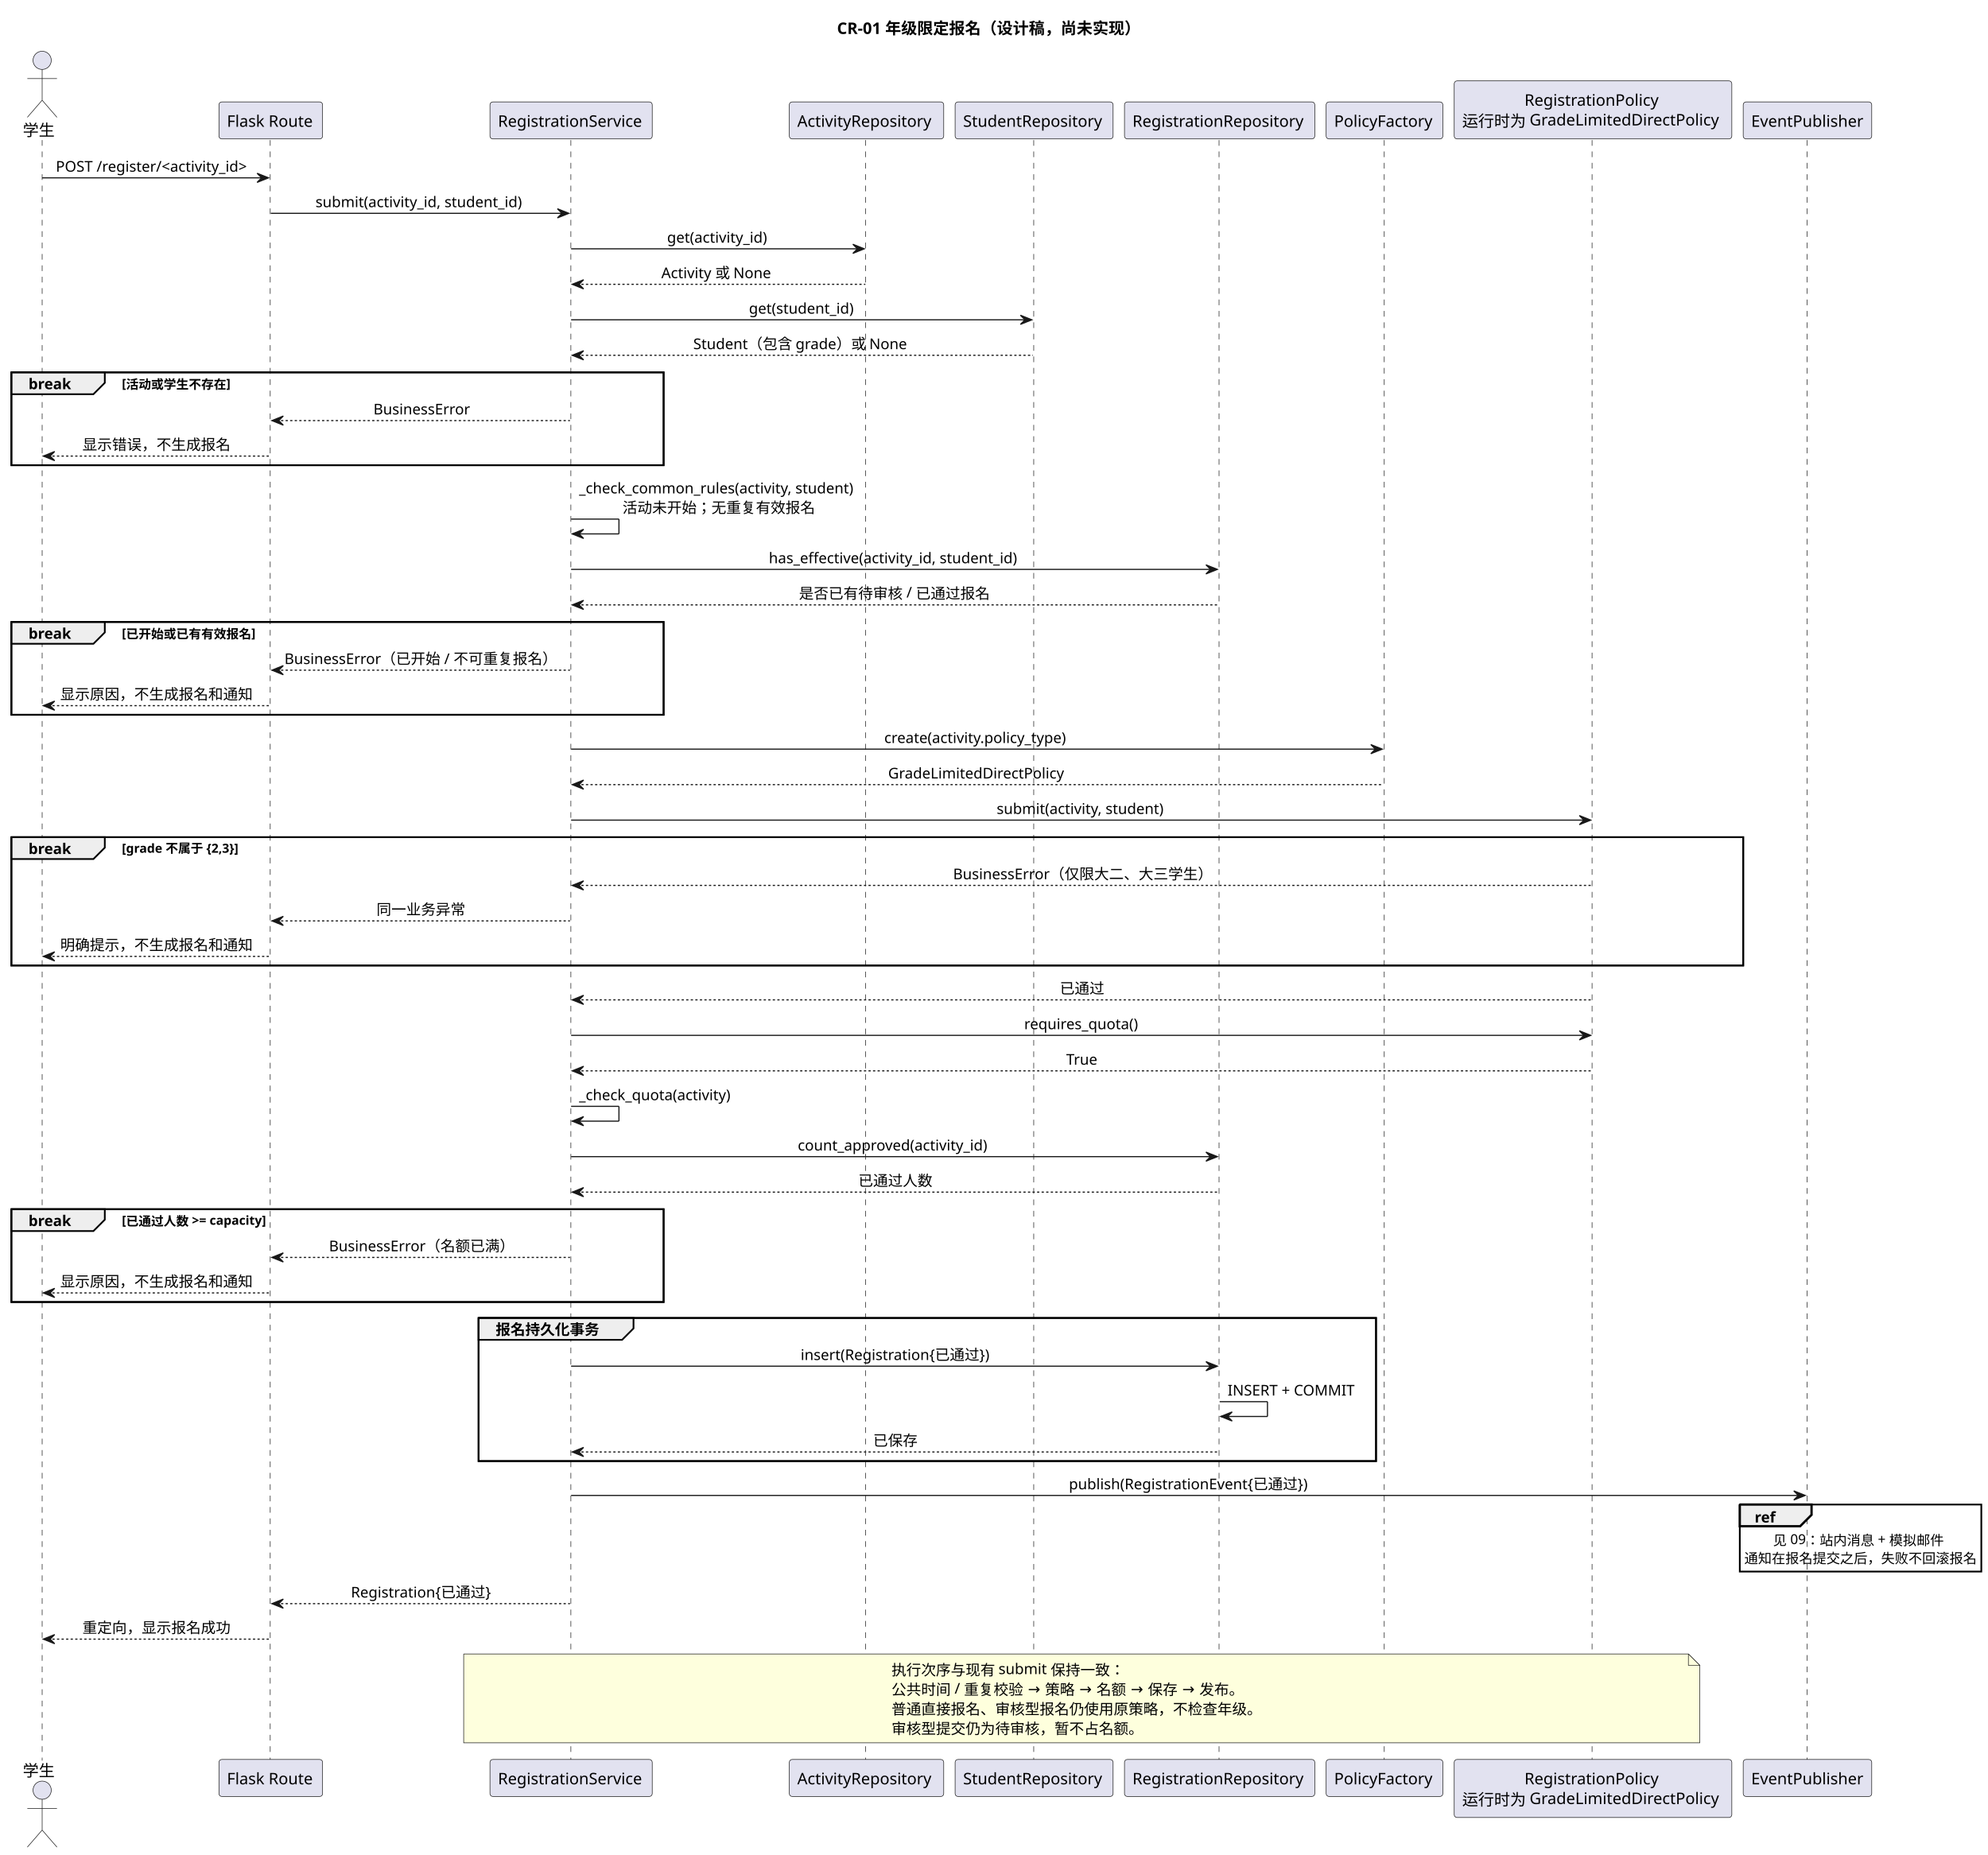
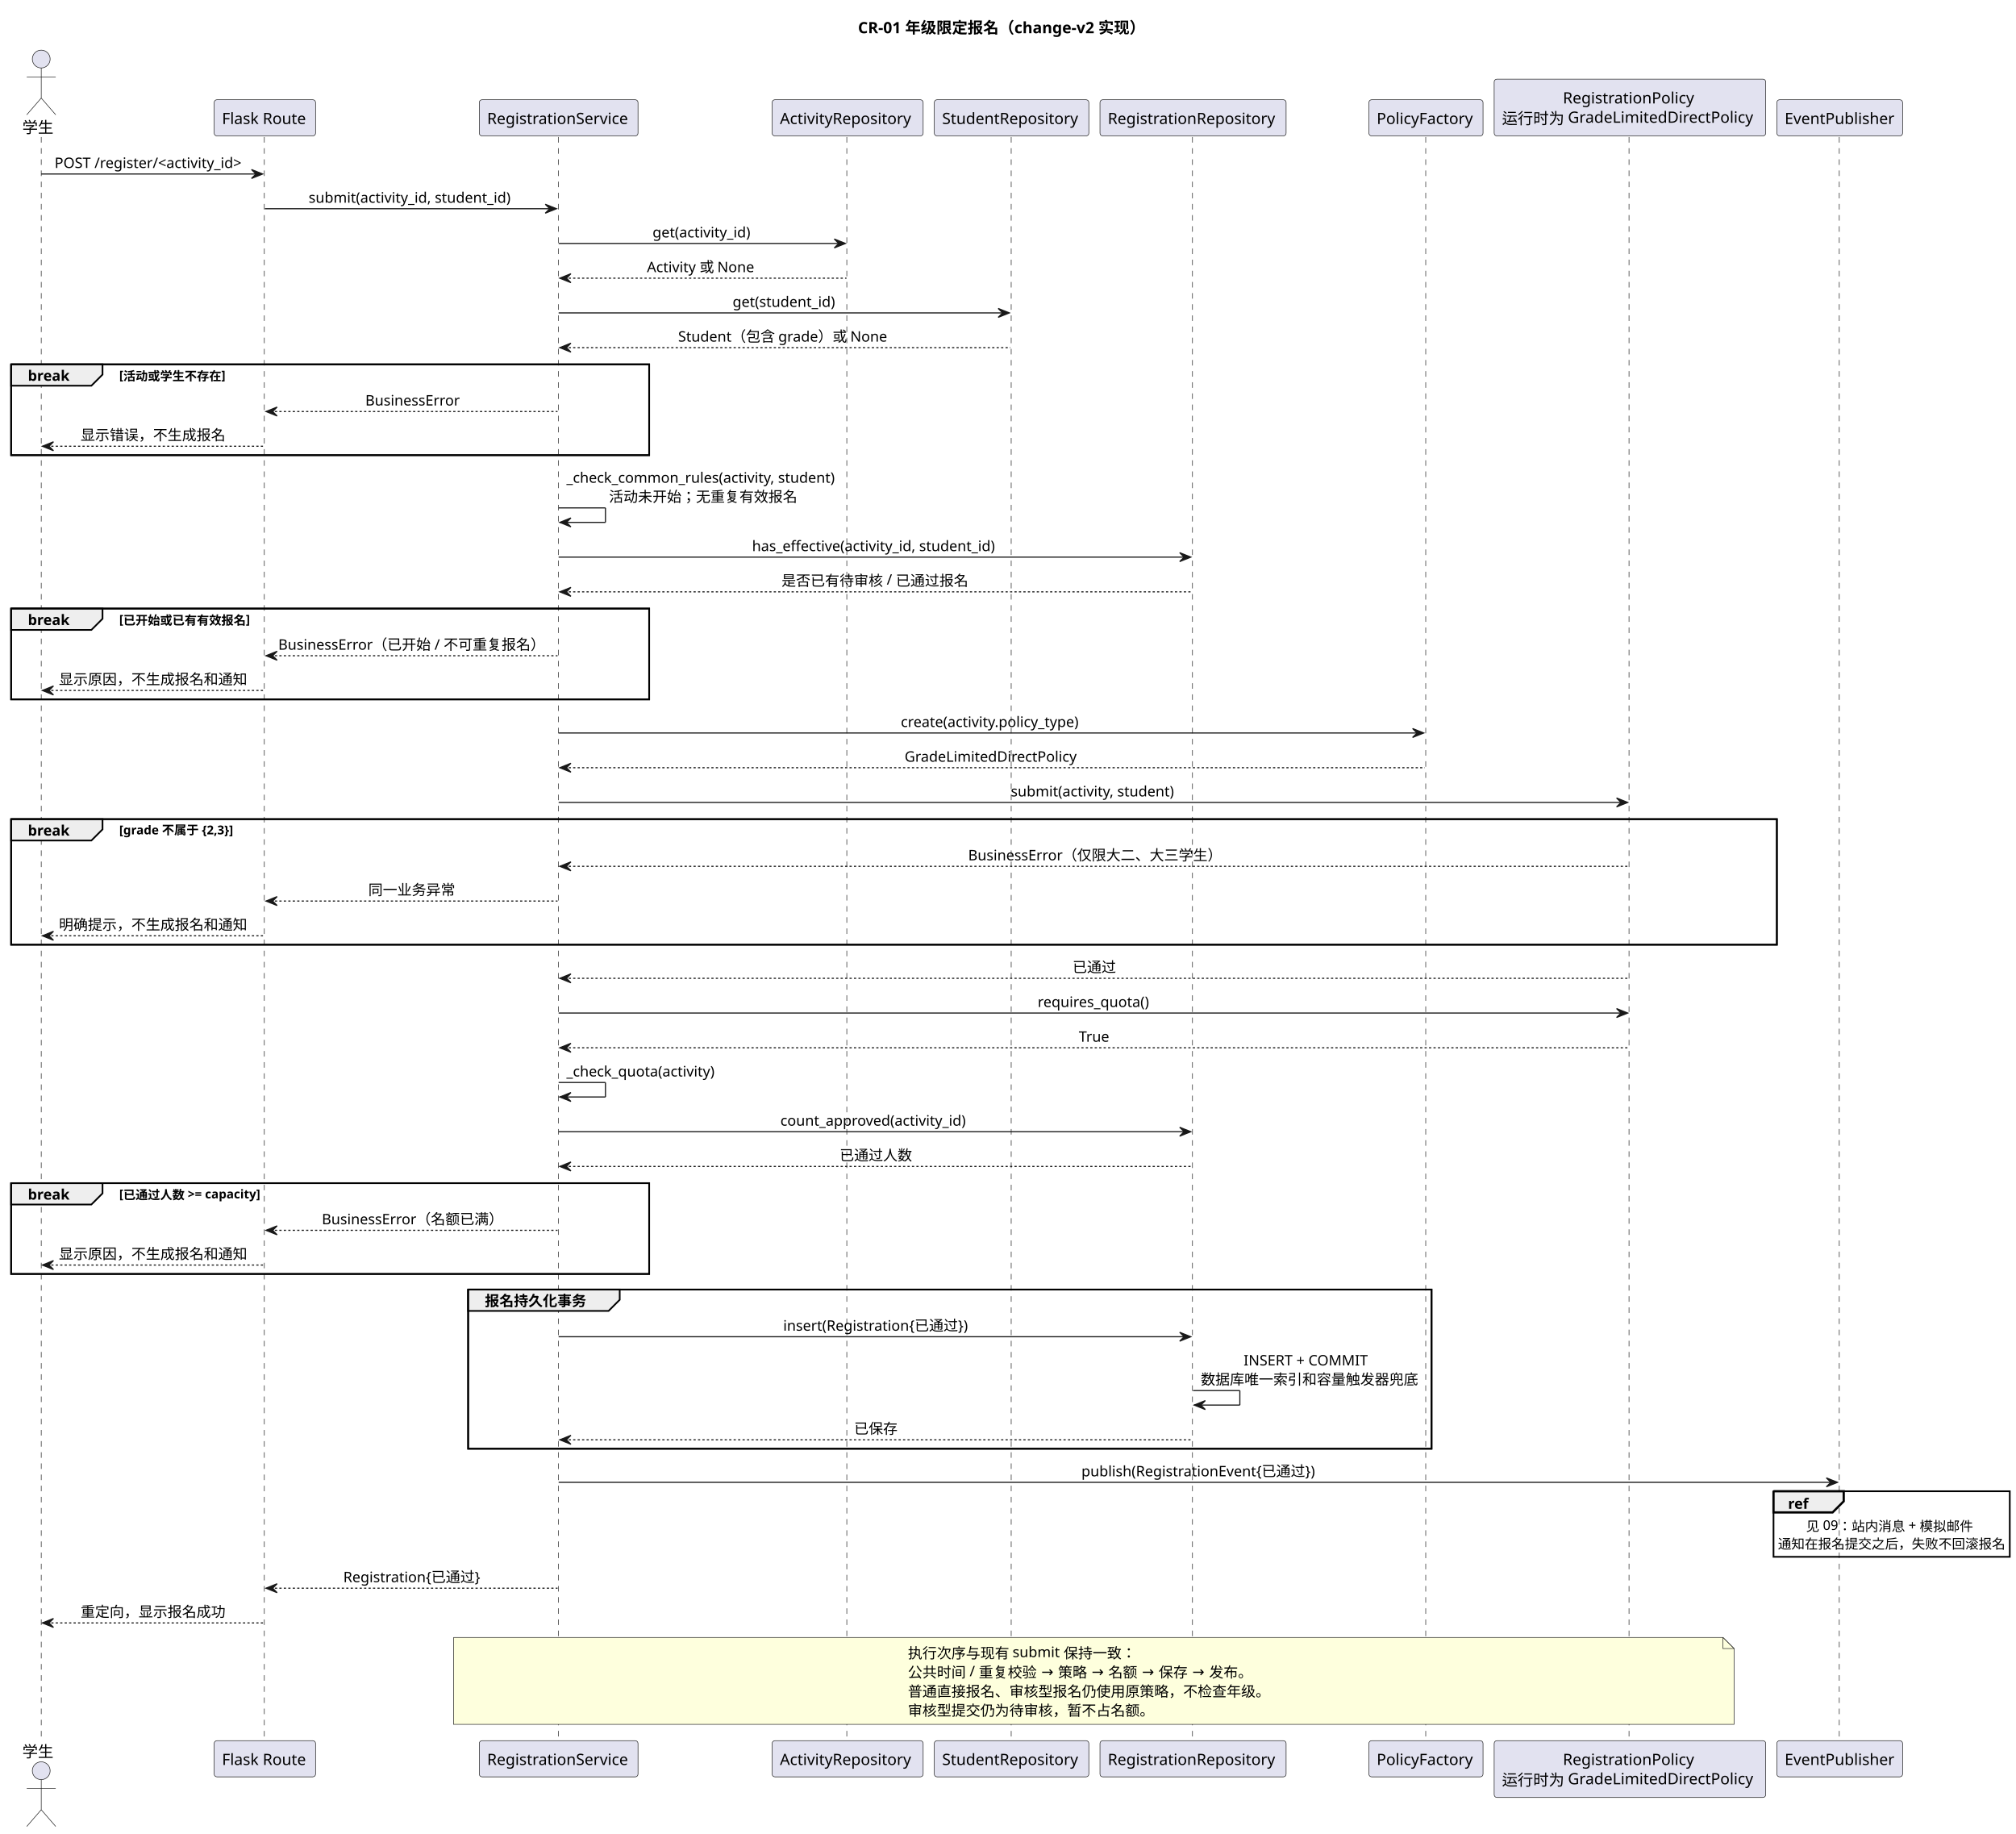
- <svg xmlns="http://www.w3.org/2000/svg" contentStyleType="text/css" height="1628px" preserveAspectRatio="none" style="width:1745px;height:1628px;background:#FFFFFF;" version="1.1" viewBox="0 0 1745 1628" width="1745px" zoomAndPan="magnify">
+ <svg xmlns="http://www.w3.org/2000/svg" contentStyleType="text/css" height="1645px" preserveAspectRatio="none" style="width:1809px;height:1645px;background:#FFFFFF;" version="1.1" viewBox="0 0 1809 1645" width="1809px" zoomAndPan="magnify">
  <defs />
  <g>
-     <text fill="#000000" font-family="Microsoft YaHei" font-size="14" font-weight="bold" lengthAdjust="spacing" textLength="270.751" x="734.691" y="29.814">CR-01 年级限定报名（设计稿，尚未实现）</text>
+     <text fill="#000000" font-family="Microsoft YaHei" font-size="14" font-weight="bold" lengthAdjust="spacing" textLength="264.626" x="769.896" y="29.814">CR-01 年级限定报名（change-v2 实现）</text>
    <rect fill="none" height="81.473" style="stroke:#000000;stroke-width:1.5;" width="572.502" x="10" y="326.901" />
    <rect fill="none" height="81.473" style="stroke:#000000;stroke-width:1.5;" width="572.502" x="10" y="546.005" />
-     <rect fill="none" height="112.631" style="stroke:#000000;stroke-width:1.5;" width="1520.133" x="10" y="734.952" />
+     <rect fill="none" height="112.631" style="stroke:#000000;stroke-width:1.5;" width="1584.418" x="10" y="734.952" />
    <rect fill="none" height="81.473" style="stroke:#000000;stroke-width:1.5;" width="572.502" x="10" y="1061.529" />
-     <rect fill="none" height="125.631" style="stroke:#000000;stroke-width:1.5;" width="787.743" x="420.082" y="1157.002" />
-     <line style="stroke:#181818;stroke-width:0.5;stroke-dasharray:5.0,5.0;" x1="37" x2="37" y1="122.955" y2="1545.57" />
-     <line style="stroke:#181818;stroke-width:0.5;stroke-dasharray:5.0,5.0;" x1="237.188" x2="237.188" y1="122.955" y2="1545.57" />
-     <line style="stroke:#181818;stroke-width:0.5;stroke-dasharray:5.0,5.0;" x1="501.082" x2="501.082" y1="122.955" y2="1545.57" />
-     <line style="stroke:#181818;stroke-width:0.5;stroke-dasharray:5.0,5.0;" x1="759.852" x2="759.852" y1="122.955" y2="1545.57" />
-     <line style="stroke:#181818;stroke-width:0.5;stroke-dasharray:5.0,5.0;" x1="907.368" x2="907.368" y1="122.955" y2="1545.57" />
-     <line style="stroke:#181818;stroke-width:0.5;stroke-dasharray:5.0,5.0;" x1="1070.035" x2="1070.035" y1="122.955" y2="1545.57" />
-     <line style="stroke:#181818;stroke-width:0.5;stroke-dasharray:5.0,5.0;" x1="1215.05" x2="1215.05" y1="122.955" y2="1545.57" />
-     <line style="stroke:#181818;stroke-width:0.5;stroke-dasharray:5.0,5.0;" x1="1397.466" x2="1397.466" y1="122.955" y2="1545.57" />
-     <line style="stroke:#181818;stroke-width:0.5;stroke-dasharray:5.0,5.0;" x1="1586.133" x2="1586.133" y1="122.955" y2="1545.57" />
+     <rect fill="none" height="142.789" style="stroke:#000000;stroke-width:1.5;" width="864.46" x="420.082" y="1157.002" />
+     <line style="stroke:#181818;stroke-width:0.5;stroke-dasharray:5.0,5.0;" x1="37" x2="37" y1="122.955" y2="1562.728" />
+     <line style="stroke:#181818;stroke-width:0.5;stroke-dasharray:5.0,5.0;" x1="237.188" x2="237.188" y1="122.955" y2="1562.728" />
+     <line style="stroke:#181818;stroke-width:0.5;stroke-dasharray:5.0,5.0;" x1="501.082" x2="501.082" y1="122.955" y2="1562.728" />
+     <line style="stroke:#181818;stroke-width:0.5;stroke-dasharray:5.0,5.0;" x1="759.852" x2="759.852" y1="122.955" y2="1562.728" />
+     <line style="stroke:#181818;stroke-width:0.5;stroke-dasharray:5.0,5.0;" x1="907.368" x2="907.368" y1="122.955" y2="1562.728" />
+     <line style="stroke:#181818;stroke-width:0.5;stroke-dasharray:5.0,5.0;" x1="1070.035" x2="1070.035" y1="122.955" y2="1562.728" />
+     <line style="stroke:#181818;stroke-width:0.5;stroke-dasharray:5.0,5.0;" x1="1279.334" x2="1279.334" y1="122.955" y2="1562.728" />
+     <line style="stroke:#181818;stroke-width:0.5;stroke-dasharray:5.0,5.0;" x1="1461.751" x2="1461.751" y1="122.955" y2="1562.728" />
+     <line style="stroke:#181818;stroke-width:0.5;stroke-dasharray:5.0,5.0;" x1="1650.418" x2="1650.418" y1="122.955" y2="1562.728" />
    <text fill="#000000" font-family="Microsoft YaHei" font-size="14" lengthAdjust="spacing" textLength="28" x="20" y="119.291">学生</text>
    <ellipse cx="37" cy="52.977" fill="#E2E2F0" rx="8" ry="8" style="stroke:#181818;stroke-width:0.5;" />
    <path d="M37,60.977 L37,87.978 M24,68.978 L50,68.978 M37,87.978 L24,102.978 M37,87.978 L50,102.978 " fill="none" style="stroke:#181818;stroke-width:0.5;" />
-     <text fill="#000000" font-family="Microsoft YaHei" font-size="14" lengthAdjust="spacing" textLength="28" x="20" y="1559.384">学生</text>
-     <ellipse cx="37" cy="1571.548" fill="#E2E2F0" rx="8" ry="8" style="stroke:#181818;stroke-width:0.5;" />
-     <path d="M37,1579.548 L37,1606.548 M24,1587.548 L50,1587.548 M37,1606.548 L24,1621.548 M37,1606.548 L50,1621.548 " fill="none" style="stroke:#181818;stroke-width:0.5;" />
+     <text fill="#000000" font-family="Microsoft YaHei" font-size="14" lengthAdjust="spacing" textLength="28" x="20" y="1576.542">学生</text>
+     <ellipse cx="37" cy="1588.706" fill="#E2E2F0" rx="8" ry="8" style="stroke:#181818;stroke-width:0.5;" />
+     <path d="M37,1596.706 L37,1623.706 M24,1604.706 L50,1604.706 M37,1623.706 L24,1638.706 M37,1623.706 L50,1638.706 " fill="none" style="stroke:#181818;stroke-width:0.5;" />
    <rect fill="#E2E2F0" height="32.477" rx="2.5" ry="2.5" style="stroke:#181818;stroke-width:0.5;" width="90.973" x="192.188" y="89.478" />
    <text fill="#000000" font-family="Microsoft YaHei" font-size="14" lengthAdjust="spacing" textLength="76.973" x="199.188" y="111.291">Flask Route</text>
-     <rect fill="#E2E2F0" height="32.477" rx="2.5" ry="2.5" style="stroke:#181818;stroke-width:0.5;" width="90.973" x="192.188" y="1544.57" />
-     <text fill="#000000" font-family="Microsoft YaHei" font-size="14" lengthAdjust="spacing" textLength="76.973" x="199.188" y="1566.384">Flask Route</text>
+     <rect fill="#E2E2F0" height="32.477" rx="2.5" ry="2.5" style="stroke:#181818;stroke-width:0.5;" width="90.973" x="192.188" y="1561.728" />
+     <text fill="#000000" font-family="Microsoft YaHei" font-size="14" lengthAdjust="spacing" textLength="76.973" x="199.188" y="1583.542">Flask Route</text>
    <rect fill="#E2E2F0" height="32.477" rx="2.5" ry="2.5" style="stroke:#181818;stroke-width:0.5;" width="142.42" x="430.082" y="89.478" />
    <text fill="#000000" font-family="Microsoft YaHei" font-size="14" lengthAdjust="spacing" textLength="128.42" x="437.082" y="111.291">RegistrationService</text>
-     <rect fill="#E2E2F0" height="32.477" rx="2.5" ry="2.5" style="stroke:#181818;stroke-width:0.5;" width="142.42" x="430.082" y="1544.57" />
-     <text fill="#000000" font-family="Microsoft YaHei" font-size="14" lengthAdjust="spacing" textLength="128.42" x="437.082" y="1566.384">RegistrationService</text>
+     <rect fill="#E2E2F0" height="32.477" rx="2.5" ry="2.5" style="stroke:#181818;stroke-width:0.5;" width="142.42" x="430.082" y="1561.728" />
+     <text fill="#000000" font-family="Microsoft YaHei" font-size="14" lengthAdjust="spacing" textLength="128.42" x="437.082" y="1583.542">RegistrationService</text>
    <rect fill="#E2E2F0" height="32.477" rx="2.5" ry="2.5" style="stroke:#181818;stroke-width:0.5;" width="135.516" x="692.852" y="89.478" />
    <text fill="#000000" font-family="Microsoft YaHei" font-size="14" lengthAdjust="spacing" textLength="121.516" x="699.852" y="111.291">ActivityRepository</text>
-     <rect fill="#E2E2F0" height="32.477" rx="2.5" ry="2.5" style="stroke:#181818;stroke-width:0.5;" width="135.516" x="692.852" y="1544.57" />
-     <text fill="#000000" font-family="Microsoft YaHei" font-size="14" lengthAdjust="spacing" textLength="121.516" x="699.852" y="1566.384">ActivityRepository</text>
+     <rect fill="#E2E2F0" height="32.477" rx="2.5" ry="2.5" style="stroke:#181818;stroke-width:0.5;" width="135.516" x="692.852" y="1561.728" />
+     <text fill="#000000" font-family="Microsoft YaHei" font-size="14" lengthAdjust="spacing" textLength="121.516" x="699.852" y="1583.542">ActivityRepository</text>
    <rect fill="#E2E2F0" height="32.477" rx="2.5" ry="2.5" style="stroke:#181818;stroke-width:0.5;" width="138.667" x="838.368" y="89.478" />
    <text fill="#000000" font-family="Microsoft YaHei" font-size="14" lengthAdjust="spacing" textLength="124.667" x="845.368" y="111.291">StudentRepository</text>
-     <rect fill="#E2E2F0" height="32.477" rx="2.5" ry="2.5" style="stroke:#181818;stroke-width:0.5;" width="138.667" x="838.368" y="1544.57" />
-     <text fill="#000000" font-family="Microsoft YaHei" font-size="14" lengthAdjust="spacing" textLength="124.667" x="845.368" y="1566.384">StudentRepository</text>
+     <rect fill="#E2E2F0" height="32.477" rx="2.5" ry="2.5" style="stroke:#181818;stroke-width:0.5;" width="138.667" x="838.368" y="1561.728" />
+     <text fill="#000000" font-family="Microsoft YaHei" font-size="14" lengthAdjust="spacing" textLength="124.667" x="845.368" y="1583.542">StudentRepository</text>
    <rect fill="#E2E2F0" height="32.477" rx="2.5" ry="2.5" style="stroke:#181818;stroke-width:0.5;" width="167.016" x="987.035" y="89.478" />
    <text fill="#000000" font-family="Microsoft YaHei" font-size="14" lengthAdjust="spacing" textLength="153.016" x="994.035" y="111.291">RegistrationRepository</text>
-     <rect fill="#E2E2F0" height="32.477" rx="2.5" ry="2.5" style="stroke:#181818;stroke-width:0.5;" width="167.016" x="987.035" y="1544.57" />
-     <text fill="#000000" font-family="Microsoft YaHei" font-size="14" lengthAdjust="spacing" textLength="153.016" x="994.035" y="1566.384">RegistrationRepository</text>
-     <rect fill="#E2E2F0" height="32.477" rx="2.5" ry="2.5" style="stroke:#181818;stroke-width:0.5;" width="102.416" x="1164.05" y="89.478" />
-     <text fill="#000000" font-family="Microsoft YaHei" font-size="14" lengthAdjust="spacing" textLength="88.416" x="1171.05" y="111.291">PolicyFactory</text>
-     <rect fill="#E2E2F0" height="32.477" rx="2.5" ry="2.5" style="stroke:#181818;stroke-width:0.5;" width="102.416" x="1164.05" y="1544.57" />
-     <text fill="#000000" font-family="Microsoft YaHei" font-size="14" lengthAdjust="spacing" textLength="88.416" x="1171.05" y="1566.384">PolicyFactory</text>
-     <rect fill="#E2E2F0" height="50.955" rx="2.5" ry="2.5" style="stroke:#181818;stroke-width:0.5;" width="243.667" x="1276.466" y="71" />
-     <text fill="#000000" font-family="Microsoft YaHei" font-size="14" lengthAdjust="spacing" textLength="120.36" x="1338.12" y="92.814">RegistrationPolicy</text>
-     <text fill="#000000" font-family="Microsoft YaHei" font-size="14" lengthAdjust="spacing" textLength="229.667" x="1283.466" y="111.291">运行时为 GradeLimitedDirectPolicy</text>
-     <rect fill="#E2E2F0" height="50.955" rx="2.5" ry="2.5" style="stroke:#181818;stroke-width:0.5;" width="243.667" x="1276.466" y="1544.57" />
-     <text fill="#000000" font-family="Microsoft YaHei" font-size="14" lengthAdjust="spacing" textLength="120.36" x="1338.12" y="1566.384">RegistrationPolicy</text>
-     <text fill="#000000" font-family="Microsoft YaHei" font-size="14" lengthAdjust="spacing" textLength="229.667" x="1283.466" y="1584.861">运行时为 GradeLimitedDirectPolicy</text>
-     <rect fill="#E2E2F0" height="32.477" rx="2.5" ry="2.5" style="stroke:#181818;stroke-width:0.5;" width="112.807" x="1530.133" y="89.478" />
-     <text fill="#000000" font-family="Microsoft YaHei" font-size="14" lengthAdjust="spacing" textLength="98.807" x="1537.133" y="111.291">EventPublisher</text>
-     <rect fill="#E2E2F0" height="32.477" rx="2.5" ry="2.5" style="stroke:#181818;stroke-width:0.5;" width="112.807" x="1530.133" y="1544.57" />
-     <text fill="#000000" font-family="Microsoft YaHei" font-size="14" lengthAdjust="spacing" textLength="98.807" x="1537.133" y="1566.384">EventPublisher</text>
+     <rect fill="#E2E2F0" height="32.477" rx="2.5" ry="2.5" style="stroke:#181818;stroke-width:0.5;" width="167.016" x="987.035" y="1561.728" />
+     <text fill="#000000" font-family="Microsoft YaHei" font-size="14" lengthAdjust="spacing" textLength="153.016" x="994.035" y="1583.542">RegistrationRepository</text>
+     <rect fill="#E2E2F0" height="32.477" rx="2.5" ry="2.5" style="stroke:#181818;stroke-width:0.5;" width="102.416" x="1228.334" y="89.478" />
+     <text fill="#000000" font-family="Microsoft YaHei" font-size="14" lengthAdjust="spacing" textLength="88.416" x="1235.334" y="111.291">PolicyFactory</text>
+     <rect fill="#E2E2F0" height="32.477" rx="2.5" ry="2.5" style="stroke:#181818;stroke-width:0.5;" width="102.416" x="1228.334" y="1561.728" />
+     <text fill="#000000" font-family="Microsoft YaHei" font-size="14" lengthAdjust="spacing" textLength="88.416" x="1235.334" y="1583.542">PolicyFactory</text>
+     <rect fill="#E2E2F0" height="50.955" rx="2.5" ry="2.5" style="stroke:#181818;stroke-width:0.5;" width="243.667" x="1340.751" y="71" />
+     <text fill="#000000" font-family="Microsoft YaHei" font-size="14" lengthAdjust="spacing" textLength="120.36" x="1402.404" y="92.814">RegistrationPolicy</text>
+     <text fill="#000000" font-family="Microsoft YaHei" font-size="14" lengthAdjust="spacing" textLength="229.667" x="1347.751" y="111.291">运行时为 GradeLimitedDirectPolicy</text>
+     <rect fill="#E2E2F0" height="50.955" rx="2.5" ry="2.5" style="stroke:#181818;stroke-width:0.5;" width="243.667" x="1340.751" y="1561.728" />
+     <text fill="#000000" font-family="Microsoft YaHei" font-size="14" lengthAdjust="spacing" textLength="120.36" x="1402.404" y="1583.542">RegistrationPolicy</text>
+     <text fill="#000000" font-family="Microsoft YaHei" font-size="14" lengthAdjust="spacing" textLength="229.667" x="1347.751" y="1602.019">运行时为 GradeLimitedDirectPolicy</text>
+     <rect fill="#E2E2F0" height="32.477" rx="2.5" ry="2.5" style="stroke:#181818;stroke-width:0.5;" width="112.807" x="1594.418" y="89.478" />
+     <text fill="#000000" font-family="Microsoft YaHei" font-size="14" lengthAdjust="spacing" textLength="98.807" x="1601.418" y="111.291">EventPublisher</text>
+     <rect fill="#E2E2F0" height="32.477" rx="2.5" ry="2.5" style="stroke:#181818;stroke-width:0.5;" width="112.807" x="1594.418" y="1561.728" />
+     <text fill="#000000" font-family="Microsoft YaHei" font-size="14" lengthAdjust="spacing" textLength="98.807" x="1601.418" y="1583.542">EventPublisher</text>
    <polygon fill="#181818" points="225.674,152.113,235.674,156.113,225.674,160.113,229.674,156.113" style="stroke:#181818;stroke-width:1;" />
    <line style="stroke:#181818;stroke-width:1;" x1="37" x2="231.674" y1="156.113" y2="156.113" />
    <text fill="#000000" font-family="Microsoft YaHei" font-size="13" lengthAdjust="spacing" textLength="176.674" x="49" y="150.71">POST /register/&lt;activity_id&gt;</text>
    <polygon fill="#181818" points="489.292,183.27,499.292,187.27,489.292,191.27,493.292,187.27" style="stroke:#181818;stroke-width:1;" />
    <line style="stroke:#181818;stroke-width:1;" x1="237.674" x2="495.292" y1="187.27" y2="187.27" />
    <text fill="#000000" font-family="Microsoft YaHei" font-size="13" lengthAdjust="spacing" textLength="185.11" x="276.928" y="181.868">submit(activity_id, student_id)</text>
    <polygon fill="#181818" points="748.61,214.428,758.61,218.428,748.61,222.428,752.61,218.428" style="stroke:#181818;stroke-width:1;" />
    <line style="stroke:#181818;stroke-width:1;" x1="501.292" x2="754.61" y1="218.428" y2="218.428" />
    <text fill="#000000" font-family="Microsoft YaHei" font-size="13" lengthAdjust="spacing" textLength="90.835" x="585.533" y="213.026">get(activity_id)</text>
    <polygon fill="#181818" points="512.292,245.586,502.292,249.586,512.292,253.586,508.292,249.586" style="stroke:#181818;stroke-width:1;" />
    <line style="stroke:#181818;stroke-width:1;stroke-dasharray:2.0,2.0;" x1="506.292" x2="759.61" y1="249.586" y2="249.586" />
    <text fill="#000000" font-family="Microsoft YaHei" font-size="13" lengthAdjust="spacing" textLength="100.89" x="580.506" y="244.184">Activity 或 None</text>
    <polygon fill="#181818" points="895.701,276.744,905.701,280.744,895.701,284.744,899.701,280.744" style="stroke:#181818;stroke-width:1;" />
    <line style="stroke:#181818;stroke-width:1;" x1="501.292" x2="901.701" y1="280.744" y2="280.744" />
    <text fill="#000000" font-family="Microsoft YaHei" font-size="13" lengthAdjust="spacing" textLength="94.237" x="657.378" y="275.341">get(student_id)</text>
    <polygon fill="#181818" points="512.292,307.901,502.292,311.901,512.292,315.901,508.292,311.901" style="stroke:#181818;stroke-width:1;" />
    <line style="stroke:#181818;stroke-width:1;stroke-dasharray:2.0,2.0;" x1="506.292" x2="906.701" y1="311.901" y2="311.901" />
    <text fill="#000000" font-family="Microsoft YaHei" font-size="13" lengthAdjust="spacing" textLength="191.972" x="608.51" y="306.499">Student（包含 grade）或 None</text>
    <path d="M10,326.901 L91.994,326.901 L91.994,336.059 L81.994,346.059 L10,346.059 L10,326.901 " fill="#EEEEEE" style="stroke:#000000;stroke-width:1.5;" />
    <rect fill="none" height="81.473" style="stroke:#000000;stroke-width:1.5;" width="572.502" x="10" y="326.901" />
    <text fill="#000000" font-family="Microsoft YaHei" font-size="13" font-weight="bold" lengthAdjust="spacing" textLength="36.994" x="25" y="341.657">break</text>
    <text fill="#000000" font-family="Microsoft YaHei" font-size="11" font-weight="bold" lengthAdjust="spacing" textLength="96.572" x="106.994" y="340.541">[活动或学生不存在]</text>
    <polygon fill="#181818" points="248.674,365.217,238.674,369.217,248.674,373.217,244.674,369.217" style="stroke:#181818;stroke-width:1;" />
    <line style="stroke:#181818;stroke-width:1;stroke-dasharray:2.0,2.0;" x1="242.674" x2="500.292" y1="369.217" y2="369.217" />
    <text fill="#000000" font-family="Microsoft YaHei" font-size="13" lengthAdjust="spacing" textLength="83.37" x="327.798" y="363.815">BusinessError</text>
    <polygon fill="#181818" points="48,396.375,38,400.375,48,404.375,44,400.375" style="stroke:#181818;stroke-width:1;" />
    <line style="stroke:#181818;stroke-width:1;stroke-dasharray:2.0,2.0;" x1="42" x2="236.674" y1="400.375" y2="400.375" />
    <text fill="#000000" font-family="Microsoft YaHei" font-size="13" lengthAdjust="spacing" textLength="130" x="72.337" y="394.972">显示错误，不生成报名</text>
    <line style="stroke:#181818;stroke-width:1;" x1="501.292" x2="543.292" y1="455.69" y2="455.69" />
    <line style="stroke:#181818;stroke-width:1;" x1="543.292" x2="543.292" y1="455.69" y2="468.69" />
    <line style="stroke:#181818;stroke-width:1;" x1="502.292" x2="543.292" y1="468.69" y2="468.69" />
    <polygon fill="#181818" points="512.292,464.69,502.292,468.69,512.292,472.69,508.292,468.69" style="stroke:#181818;stroke-width:1;" />
    <text fill="#000000" font-family="Microsoft YaHei" font-size="13" lengthAdjust="spacing" textLength="245.318" x="508.292" y="433.13">_check_common_rules(activity, student)</text>
    <text fill="#000000" font-family="Microsoft YaHei" font-size="13" lengthAdjust="spacing" textLength="169" x="546.451" y="450.288">活动未开始；无重复有效报名</text>
    <polygon fill="#181818" points="1058.543,495.848,1068.543,499.848,1058.543,503.848,1062.543,499.848" style="stroke:#181818;stroke-width:1;" />
    <line style="stroke:#181818;stroke-width:1;" x1="501.292" x2="1064.543" y1="499.848" y2="499.848" />
    <text fill="#000000" font-family="Microsoft YaHei" font-size="13" lengthAdjust="spacing" textLength="222.117" x="674.859" y="494.445">has_effective(activity_id, student_id)</text>
    <polygon fill="#181818" points="512.292,527.005,502.292,531.005,512.292,535.005,508.292,531.005" style="stroke:#181818;stroke-width:1;" />
    <line style="stroke:#181818;stroke-width:1;stroke-dasharray:2.0,2.0;" x1="506.292" x2="1069.543" y1="531.005" y2="531.005" />
    <text fill="#000000" font-family="Microsoft YaHei" font-size="13" lengthAdjust="spacing" textLength="169.248" x="701.293" y="525.603">是否已有待审核 / 已通过报名</text>
    <path d="M10,546.005 L91.994,546.005 L91.994,555.163 L81.994,565.163 L10,565.163 L10,546.005 " fill="#EEEEEE" style="stroke:#000000;stroke-width:1.5;" />
    <rect fill="none" height="81.473" style="stroke:#000000;stroke-width:1.5;" width="572.502" x="10" y="546.005" />
    <text fill="#000000" font-family="Microsoft YaHei" font-size="13" font-weight="bold" lengthAdjust="spacing" textLength="36.994" x="25" y="560.761">break</text>
    <text fill="#000000" font-family="Microsoft YaHei" font-size="11" font-weight="bold" lengthAdjust="spacing" textLength="118.572" x="106.994" y="559.644">[已开始或已有有效报名]</text>
    <polygon fill="#181818" points="248.674,584.321,238.674,588.321,248.674,592.321,244.674,588.321" style="stroke:#181818;stroke-width:1;" />
    <line style="stroke:#181818;stroke-width:1;stroke-dasharray:2.0,2.0;" x1="242.674" x2="500.292" y1="588.321" y2="588.321" />
    <text fill="#000000" font-family="Microsoft YaHei" font-size="13" lengthAdjust="spacing" textLength="239.618" x="249.674" y="582.918">BusinessError（已开始 / 不可重复报名）</text>
    <polygon fill="#181818" points="48,615.479,38,619.479,48,623.479,44,619.479" style="stroke:#181818;stroke-width:1;" />
    <line style="stroke:#181818;stroke-width:1;stroke-dasharray:2.0,2.0;" x1="42" x2="236.674" y1="619.479" y2="619.479" />
    <text fill="#000000" font-family="Microsoft YaHei" font-size="13" lengthAdjust="spacing" textLength="169" x="52.837" y="614.076">显示原因，不生成报名和通知</text>
-     <polygon fill="#181818" points="1203.258,653.636,1213.258,657.636,1203.258,661.636,1207.258,657.636" style="stroke:#181818;stroke-width:1;" />
-     <line style="stroke:#181818;stroke-width:1;" x1="501.292" x2="1209.258" y1="657.636" y2="657.636" />
-     <text fill="#000000" font-family="Microsoft YaHei" font-size="13" lengthAdjust="spacing" textLength="164.208" x="776.171" y="652.234">create(activity.policy_type)</text>
+     <polygon fill="#181818" points="1267.543,653.636,1277.543,657.636,1267.543,661.636,1271.543,657.636" style="stroke:#181818;stroke-width:1;" />
+     <line style="stroke:#181818;stroke-width:1;" x1="501.292" x2="1273.543" y1="657.636" y2="657.636" />
+     <text fill="#000000" font-family="Microsoft YaHei" font-size="13" lengthAdjust="spacing" textLength="164.208" x="808.313" y="652.234">create(activity.policy_type)</text>
    <polygon fill="#181818" points="512.292,684.794,502.292,688.794,512.292,692.794,508.292,688.794" style="stroke:#181818;stroke-width:1;" />
-     <line style="stroke:#181818;stroke-width:1;stroke-dasharray:2.0,2.0;" x1="506.292" x2="1214.258" y1="688.794" y2="688.794" />
-     <text fill="#000000" font-family="Microsoft YaHei" font-size="13" lengthAdjust="spacing" textLength="157.416" x="779.567" y="683.392">GradeLimitedDirectPolicy</text>
-     <polygon fill="#181818" points="1386.3,715.952,1396.3,719.952,1386.3,723.952,1390.3,719.952" style="stroke:#181818;stroke-width:1;" />
-     <line style="stroke:#181818;stroke-width:1;" x1="501.292" x2="1392.3" y1="719.952" y2="719.952" />
-     <text fill="#000000" font-family="Microsoft YaHei" font-size="13" lengthAdjust="spacing" textLength="149.906" x="874.843" y="714.549">submit(activity, student)</text>
+     <line style="stroke:#181818;stroke-width:1;stroke-dasharray:2.0,2.0;" x1="506.292" x2="1278.543" y1="688.794" y2="688.794" />
+     <text fill="#000000" font-family="Microsoft YaHei" font-size="13" lengthAdjust="spacing" textLength="157.416" x="811.71" y="683.392">GradeLimitedDirectPolicy</text>
+     <polygon fill="#181818" points="1450.584,715.952,1460.584,719.952,1450.584,723.952,1454.584,719.952" style="stroke:#181818;stroke-width:1;" />
+     <line style="stroke:#181818;stroke-width:1;" x1="501.292" x2="1456.584" y1="719.952" y2="719.952" />
+     <text fill="#000000" font-family="Microsoft YaHei" font-size="13" lengthAdjust="spacing" textLength="149.906" x="906.985" y="714.549">submit(activity, student)</text>
    <path d="M10,734.952 L91.994,734.952 L91.994,744.109 L81.994,754.109 L10,754.109 L10,734.952 " fill="#EEEEEE" style="stroke:#000000;stroke-width:1.5;" />
-     <rect fill="none" height="112.631" style="stroke:#000000;stroke-width:1.5;" width="1520.133" x="10" y="734.952" />
+     <rect fill="none" height="112.631" style="stroke:#000000;stroke-width:1.5;" width="1584.418" x="10" y="734.952" />
    <text fill="#000000" font-family="Microsoft YaHei" font-size="13" font-weight="bold" lengthAdjust="spacing" textLength="36.994" x="25" y="749.707">break</text>
    <text fill="#000000" font-family="Microsoft YaHei" font-size="11" font-weight="bold" lengthAdjust="spacing" textLength="105.445" x="106.994" y="748.591">[grade 不属于 {2,3}]</text>
    <polygon fill="#181818" points="512.292,773.267,502.292,777.267,512.292,781.267,508.292,777.267" style="stroke:#181818;stroke-width:1;" />
-     <line style="stroke:#181818;stroke-width:1;stroke-dasharray:2.0,2.0;" x1="506.292" x2="1397.3" y1="777.267" y2="777.267" />
-     <text fill="#000000" font-family="Microsoft YaHei" font-size="13" lengthAdjust="spacing" textLength="226.37" x="836.611" y="771.865">BusinessError（仅限大二、大三学生）</text>
+     <line style="stroke:#181818;stroke-width:1;stroke-dasharray:2.0,2.0;" x1="506.292" x2="1461.584" y1="777.267" y2="777.267" />
+     <text fill="#000000" font-family="Microsoft YaHei" font-size="13" lengthAdjust="spacing" textLength="226.37" x="868.753" y="771.865">BusinessError（仅限大二、大三学生）</text>
    <polygon fill="#181818" points="248.674,804.425,238.674,808.425,248.674,812.425,244.674,808.425" style="stroke:#181818;stroke-width:1;" />
    <line style="stroke:#181818;stroke-width:1;stroke-dasharray:2.0,2.0;" x1="242.674" x2="500.292" y1="808.425" y2="808.425" />
    <text fill="#000000" font-family="Microsoft YaHei" font-size="13" lengthAdjust="spacing" textLength="78" x="330.483" y="803.023">同一业务异常</text>
    <polygon fill="#181818" points="48,835.582,38,839.582,48,843.582,44,839.582" style="stroke:#181818;stroke-width:1;" />
    <line style="stroke:#181818;stroke-width:1;stroke-dasharray:2.0,2.0;" x1="42" x2="236.674" y1="839.582" y2="839.582" />
    <text fill="#000000" font-family="Microsoft YaHei" font-size="13" lengthAdjust="spacing" textLength="169" x="52.837" y="834.18">明确提示，不生成报名和通知</text>
    <polygon fill="#181818" points="512.292,873.74,502.292,877.74,512.292,881.74,508.292,877.74" style="stroke:#181818;stroke-width:1;" />
-     <line style="stroke:#181818;stroke-width:1;stroke-dasharray:2.0,2.0;" x1="506.292" x2="1397.3" y1="877.74" y2="877.74" />
-     <text fill="#000000" font-family="Microsoft YaHei" font-size="13" lengthAdjust="spacing" textLength="39" x="930.296" y="872.338">已通过</text>
-     <polygon fill="#181818" points="1386.3,904.898,1396.3,908.898,1386.3,912.898,1390.3,908.898" style="stroke:#181818;stroke-width:1;" />
-     <line style="stroke:#181818;stroke-width:1;" x1="501.292" x2="1392.3" y1="908.898" y2="908.898" />
-     <text fill="#000000" font-family="Microsoft YaHei" font-size="13" lengthAdjust="spacing" textLength="101.613" x="898.989" y="903.496">requires_quota()</text>
+     <line style="stroke:#181818;stroke-width:1;stroke-dasharray:2.0,2.0;" x1="506.292" x2="1461.584" y1="877.74" y2="877.74" />
+     <text fill="#000000" font-family="Microsoft YaHei" font-size="13" lengthAdjust="spacing" textLength="39" x="962.438" y="872.338">已通过</text>
+     <polygon fill="#181818" points="1450.584,904.898,1460.584,908.898,1450.584,912.898,1454.584,908.898" style="stroke:#181818;stroke-width:1;" />
+     <line style="stroke:#181818;stroke-width:1;" x1="501.292" x2="1456.584" y1="908.898" y2="908.898" />
+     <text fill="#000000" font-family="Microsoft YaHei" font-size="13" lengthAdjust="spacing" textLength="101.613" x="931.131" y="903.496">requires_quota()</text>
    <polygon fill="#181818" points="512.292,936.056,502.292,940.056,512.292,944.056,508.292,940.056" style="stroke:#181818;stroke-width:1;" />
-     <line style="stroke:#181818;stroke-width:1;stroke-dasharray:2.0,2.0;" x1="506.292" x2="1397.3" y1="940.056" y2="940.056" />
-     <text fill="#000000" font-family="Microsoft YaHei" font-size="13" lengthAdjust="spacing" textLength="27.803" x="935.894" y="934.653">True</text>
+     <line style="stroke:#181818;stroke-width:1;stroke-dasharray:2.0,2.0;" x1="506.292" x2="1461.584" y1="940.056" y2="940.056" />
+     <text fill="#000000" font-family="Microsoft YaHei" font-size="13" lengthAdjust="spacing" textLength="27.803" x="968.037" y="934.653">True</text>
    <line style="stroke:#181818;stroke-width:1;" x1="501.292" x2="543.292" y1="971.213" y2="971.213" />
    <line style="stroke:#181818;stroke-width:1;" x1="543.292" x2="543.292" y1="971.213" y2="984.213" />
    <line style="stroke:#181818;stroke-width:1;" x1="502.292" x2="543.292" y1="984.213" y2="984.213" />
    <polygon fill="#181818" points="512.292,980.213,502.292,984.213,512.292,988.213,508.292,984.213" style="stroke:#181818;stroke-width:1;" />
    <text fill="#000000" font-family="Microsoft YaHei" font-size="13" lengthAdjust="spacing" textLength="136.468" x="508.292" y="965.811">_check_quota(activity)</text>
    <polygon fill="#181818" points="1058.543,1011.371,1068.543,1015.371,1058.543,1019.371,1062.543,1015.371" style="stroke:#181818;stroke-width:1;" />
    <line style="stroke:#181818;stroke-width:1;" x1="501.292" x2="1064.543" y1="1015.371" y2="1015.371" />
    <text fill="#000000" font-family="Microsoft YaHei" font-size="13" lengthAdjust="spacing" textLength="171.31" x="700.262" y="1009.969">count_approved(activity_id)</text>
    <polygon fill="#181818" points="512.292,1042.529,502.292,1046.529,512.292,1050.529,508.292,1046.529" style="stroke:#181818;stroke-width:1;" />
    <line style="stroke:#181818;stroke-width:1;stroke-dasharray:2.0,2.0;" x1="506.292" x2="1069.543" y1="1046.529" y2="1046.529" />
    <text fill="#000000" font-family="Microsoft YaHei" font-size="13" lengthAdjust="spacing" textLength="65" x="753.417" y="1041.127">已通过人数</text>
    <path d="M10,1061.529 L91.994,1061.529 L91.994,1070.687 L81.994,1080.687 L10,1080.687 L10,1061.529 " fill="#EEEEEE" style="stroke:#000000;stroke-width:1.5;" />
    <rect fill="none" height="81.473" style="stroke:#000000;stroke-width:1.5;" width="572.502" x="10" y="1061.529" />
    <text fill="#000000" font-family="Microsoft YaHei" font-size="13" font-weight="bold" lengthAdjust="spacing" textLength="36.994" x="25" y="1076.284">break</text>
    <text fill="#000000" font-family="Microsoft YaHei" font-size="11" font-weight="bold" lengthAdjust="spacing" textLength="132.398" x="106.994" y="1075.168">[已通过人数 &gt;= capacity]</text>
    <polygon fill="#181818" points="248.674,1099.844,238.674,1103.844,248.674,1107.844,244.674,1103.844" style="stroke:#181818;stroke-width:1;" />
    <line style="stroke:#181818;stroke-width:1;stroke-dasharray:2.0,2.0;" x1="242.674" x2="500.292" y1="1103.844" y2="1103.844" />
    <text fill="#000000" font-family="Microsoft YaHei" font-size="13" lengthAdjust="spacing" textLength="161.37" x="288.798" y="1098.442">BusinessError（名额已满）</text>
    <polygon fill="#181818" points="48,1131.002,38,1135.002,48,1139.002,44,1135.002" style="stroke:#181818;stroke-width:1;" />
    <line style="stroke:#181818;stroke-width:1;stroke-dasharray:2.0,2.0;" x1="42" x2="236.674" y1="1135.002" y2="1135.002" />
    <text fill="#000000" font-family="Microsoft YaHei" font-size="13" lengthAdjust="spacing" textLength="169" x="52.837" y="1129.6">显示原因，不生成报名和通知</text>
    <path d="M420.082,1157.002 L556.082,1157.002 L556.082,1166.16 L546.082,1176.16 L420.082,1176.16 L420.082,1157.002 " fill="#EEEEEE" style="stroke:#000000;stroke-width:1.5;" />
-     <rect fill="none" height="125.631" style="stroke:#000000;stroke-width:1.5;" width="787.743" x="420.082" y="1157.002" />
+     <rect fill="none" height="142.789" style="stroke:#000000;stroke-width:1.5;" width="864.46" x="420.082" y="1157.002" />
    <text fill="#000000" font-family="Microsoft YaHei" font-size="13" font-weight="bold" lengthAdjust="spacing" textLength="91" x="435.082" y="1171.757">报名持久化事务</text>
    <polygon fill="#181818" points="1058.543,1195.317,1068.543,1199.317,1058.543,1203.317,1062.543,1199.317" style="stroke:#181818;stroke-width:1;" />
    <line style="stroke:#181818;stroke-width:1;" x1="501.292" x2="1064.543" y1="1199.317" y2="1199.317" />
    <text fill="#000000" font-family="Microsoft YaHei" font-size="13" lengthAdjust="spacing" textLength="166.264" x="702.785" y="1193.915">insert(Registration{已通过})</text>
-     <line style="stroke:#181818;stroke-width:1;" x1="1070.543" x2="1112.543" y1="1230.475" y2="1230.475" />
-     <line style="stroke:#181818;stroke-width:1;" x1="1112.543" x2="1112.543" y1="1230.475" y2="1243.475" />
-     <line style="stroke:#181818;stroke-width:1;" x1="1071.543" x2="1112.543" y1="1243.475" y2="1243.475" />
-     <polygon fill="#181818" points="1081.543,1239.475,1071.543,1243.475,1081.543,1247.475,1077.543,1243.475" style="stroke:#181818;stroke-width:1;" />
-     <text fill="#000000" font-family="Microsoft YaHei" font-size="13" lengthAdjust="spacing" textLength="118.282" x="1077.543" y="1225.073">INSERT + COMMIT</text>
-     <polygon fill="#181818" points="512.292,1270.633,502.292,1274.633,512.292,1278.633,508.292,1274.633" style="stroke:#181818;stroke-width:1;" />
-     <line style="stroke:#181818;stroke-width:1;stroke-dasharray:2.0,2.0;" x1="506.292" x2="1069.543" y1="1274.633" y2="1274.633" />
-     <text fill="#000000" font-family="Microsoft YaHei" font-size="13" lengthAdjust="spacing" textLength="39" x="766.417" y="1269.23">已保存</text>
-     <polygon fill="#181818" points="1574.537,1308.791,1584.537,1312.791,1574.537,1316.791,1578.537,1312.791" style="stroke:#181818;stroke-width:1;" />
-     <line style="stroke:#181818;stroke-width:1;" x1="501.292" x2="1580.537" y1="1312.791" y2="1312.791" />
-     <text fill="#000000" font-family="Microsoft YaHei" font-size="13" lengthAdjust="spacing" textLength="211.352" x="938.239" y="1307.388">publish(RegistrationEvent{已通过})</text>
-     <rect fill="none" height="58.834" style="stroke:#000000;stroke-width:1.5;" width="212" x="1527.133" y="1320.791" />
-     <path d="M1527.133,1320.791 L1590.133,1320.791 L1590.133,1329.791 L1580.133,1339.791 L1527.133,1339.791 L1527.133,1320.791 " fill="#EEEEEE" style="stroke:#000000;stroke-width:2;" />
-     <text fill="#000000" font-family="Microsoft YaHei" font-size="13" font-weight="bold" lengthAdjust="spacing" textLength="18.345" x="1540.133" y="1336.546">ref</text>
-     <text fill="#000000" font-family="Microsoft YaHei" font-size="12" lengthAdjust="spacing" textLength="153.627" x="1556.32" y="1356.488">见 09：站内消息 + 模拟邮件</text>
-     <text fill="#000000" font-family="Microsoft YaHei" font-size="12" lengthAdjust="spacing" textLength="204" x="1531.133" y="1372.326">通知在报名提交之后，失败不回滚报名</text>
-     <polygon fill="#181818" points="248.674,1403.782,238.674,1407.782,248.674,1411.782,244.674,1407.782" style="stroke:#181818;stroke-width:1;" />
-     <line style="stroke:#181818;stroke-width:1;stroke-dasharray:2.0,2.0;" x1="242.674" x2="500.292" y1="1407.782" y2="1407.782" />
-     <text fill="#000000" font-family="Microsoft YaHei" font-size="13" lengthAdjust="spacing" textLength="122.91" x="308.028" y="1402.379">Registration{已通过}</text>
-     <polygon fill="#181818" points="48,1434.939,38,1438.939,48,1442.939,44,1438.939" style="stroke:#181818;stroke-width:1;" />
-     <line style="stroke:#181818;stroke-width:1;stroke-dasharray:2.0,2.0;" x1="42" x2="236.674" y1="1438.939" y2="1438.939" />
-     <text fill="#000000" font-family="Microsoft YaHei" font-size="13" lengthAdjust="spacing" textLength="130" x="72.337" y="1433.537">重定向，显示报名成功</text>
-     <path d="M407,1451.939 L407,1529.939 L1492,1529.939 L1492,1461.939 L1482,1451.939 L407,1451.939 " fill="#FEFFDD" style="stroke:#181818;stroke-width:0.5;" />
-     <path d="M1482,1451.939 L1482,1461.939 L1492,1461.939 L1482,1451.939 " fill="#FEFFDD" style="stroke:#181818;stroke-width:0.5;" />
-     <text fill="#000000" font-family="Microsoft YaHei" font-size="13" lengthAdjust="spacing" textLength="206.508" x="782.526" y="1470.695">执行次序与现有 submit 保持一致：</text>
-     <text fill="#000000" font-family="Microsoft YaHei" font-size="13" lengthAdjust="spacing" textLength="317.021" x="782.526" y="1487.852">公共时间 / 重复校验 → 策略 → 名额 → 保存 → 发布。</text>
-     <text fill="#000000" font-family="Microsoft YaHei" font-size="13" lengthAdjust="spacing" textLength="325" x="782.526" y="1505.01">普通直接报名、审核型报名仍使用原策略，不检查年级。</text>
-     <text fill="#000000" font-family="Microsoft YaHei" font-size="13" lengthAdjust="spacing" textLength="221" x="782.526" y="1522.168">审核型提交仍为待审核，暂不占名额。</text>
+     <line style="stroke:#181818;stroke-width:1;" x1="1070.543" x2="1112.543" y1="1247.633" y2="1247.633" />
+     <line style="stroke:#181818;stroke-width:1;" x1="1112.543" x2="1112.543" y1="1247.633" y2="1260.633" />
+     <line style="stroke:#181818;stroke-width:1;" x1="1071.543" x2="1112.543" y1="1260.633" y2="1260.633" />
+     <polygon fill="#181818" points="1081.543,1256.633,1071.543,1260.633,1081.543,1264.633,1077.543,1260.633" style="stroke:#181818;stroke-width:1;" />
+     <text fill="#000000" font-family="Microsoft YaHei" font-size="13" lengthAdjust="spacing" textLength="118.282" x="1115.901" y="1225.073">INSERT + COMMIT</text>
+     <text fill="#000000" font-family="Microsoft YaHei" font-size="13" lengthAdjust="spacing" textLength="195" x="1077.543" y="1242.23">数据库唯一索引和容量触发器兜底</text>
+     <polygon fill="#181818" points="512.292,1287.791,502.292,1291.791,512.292,1295.791,508.292,1291.791" style="stroke:#181818;stroke-width:1;" />
+     <line style="stroke:#181818;stroke-width:1;stroke-dasharray:2.0,2.0;" x1="506.292" x2="1069.543" y1="1291.791" y2="1291.791" />
+     <text fill="#000000" font-family="Microsoft YaHei" font-size="13" lengthAdjust="spacing" textLength="39" x="766.417" y="1286.388">已保存</text>
+     <polygon fill="#181818" points="1638.821,1325.948,1648.821,1329.948,1638.821,1333.948,1642.821,1329.948" style="stroke:#181818;stroke-width:1;" />
+     <line style="stroke:#181818;stroke-width:1;" x1="501.292" x2="1644.821" y1="1329.948" y2="1329.948" />
+     <text fill="#000000" font-family="Microsoft YaHei" font-size="13" lengthAdjust="spacing" textLength="211.352" x="970.381" y="1324.546">publish(RegistrationEvent{已通过})</text>
+     <rect fill="none" height="58.834" style="stroke:#000000;stroke-width:1.5;" width="212" x="1591.418" y="1337.948" />
+     <path d="M1591.418,1337.948 L1654.418,1337.948 L1654.418,1346.948 L1644.418,1356.948 L1591.418,1356.948 L1591.418,1337.948 " fill="#EEEEEE" style="stroke:#000000;stroke-width:2;" />
+     <text fill="#000000" font-family="Microsoft YaHei" font-size="13" font-weight="bold" lengthAdjust="spacing" textLength="18.345" x="1604.418" y="1353.704">ref</text>
+     <text fill="#000000" font-family="Microsoft YaHei" font-size="12" lengthAdjust="spacing" textLength="153.627" x="1620.604" y="1373.646">见 09：站内消息 + 模拟邮件</text>
+     <text fill="#000000" font-family="Microsoft YaHei" font-size="12" lengthAdjust="spacing" textLength="204" x="1595.418" y="1389.483">通知在报名提交之后，失败不回滚报名</text>
+     <polygon fill="#181818" points="248.674,1420.939,238.674,1424.939,248.674,1428.939,244.674,1424.939" style="stroke:#181818;stroke-width:1;" />
+     <line style="stroke:#181818;stroke-width:1;stroke-dasharray:2.0,2.0;" x1="242.674" x2="500.292" y1="1424.939" y2="1424.939" />
+     <text fill="#000000" font-family="Microsoft YaHei" font-size="13" lengthAdjust="spacing" textLength="122.91" x="308.028" y="1419.537">Registration{已通过}</text>
+     <polygon fill="#181818" points="48,1452.097,38,1456.097,48,1460.097,44,1456.097" style="stroke:#181818;stroke-width:1;" />
+     <line style="stroke:#181818;stroke-width:1;stroke-dasharray:2.0,2.0;" x1="42" x2="236.674" y1="1456.097" y2="1456.097" />
+     <text fill="#000000" font-family="Microsoft YaHei" font-size="13" lengthAdjust="spacing" textLength="130" x="72.337" y="1450.695">重定向，显示报名成功</text>
+     <path d="M407,1469.097 L407,1547.097 L1556,1547.097 L1556,1479.097 L1546,1469.097 L407,1469.097 " fill="#FEFFDD" style="stroke:#181818;stroke-width:0.5;" />
+     <path d="M1546,1469.097 L1546,1479.097 L1556,1479.097 L1546,1469.097 " fill="#FEFFDD" style="stroke:#181818;stroke-width:0.5;" />
+     <text fill="#000000" font-family="Microsoft YaHei" font-size="13" lengthAdjust="spacing" textLength="206.508" x="814.668" y="1487.852">执行次序与现有 submit 保持一致：</text>
+     <text fill="#000000" font-family="Microsoft YaHei" font-size="13" lengthAdjust="spacing" textLength="317.021" x="814.668" y="1505.01">公共时间 / 重复校验 → 策略 → 名额 → 保存 → 发布。</text>
+     <text fill="#000000" font-family="Microsoft YaHei" font-size="13" lengthAdjust="spacing" textLength="325" x="814.668" y="1522.168">普通直接报名、审核型报名仍使用原策略，不检查年级。</text>
+     <text fill="#000000" font-family="Microsoft YaHei" font-size="13" lengthAdjust="spacing" textLength="221" x="814.668" y="1539.326">审核型提交仍为待审核，暂不占名额。</text>
  </g>
</svg>
